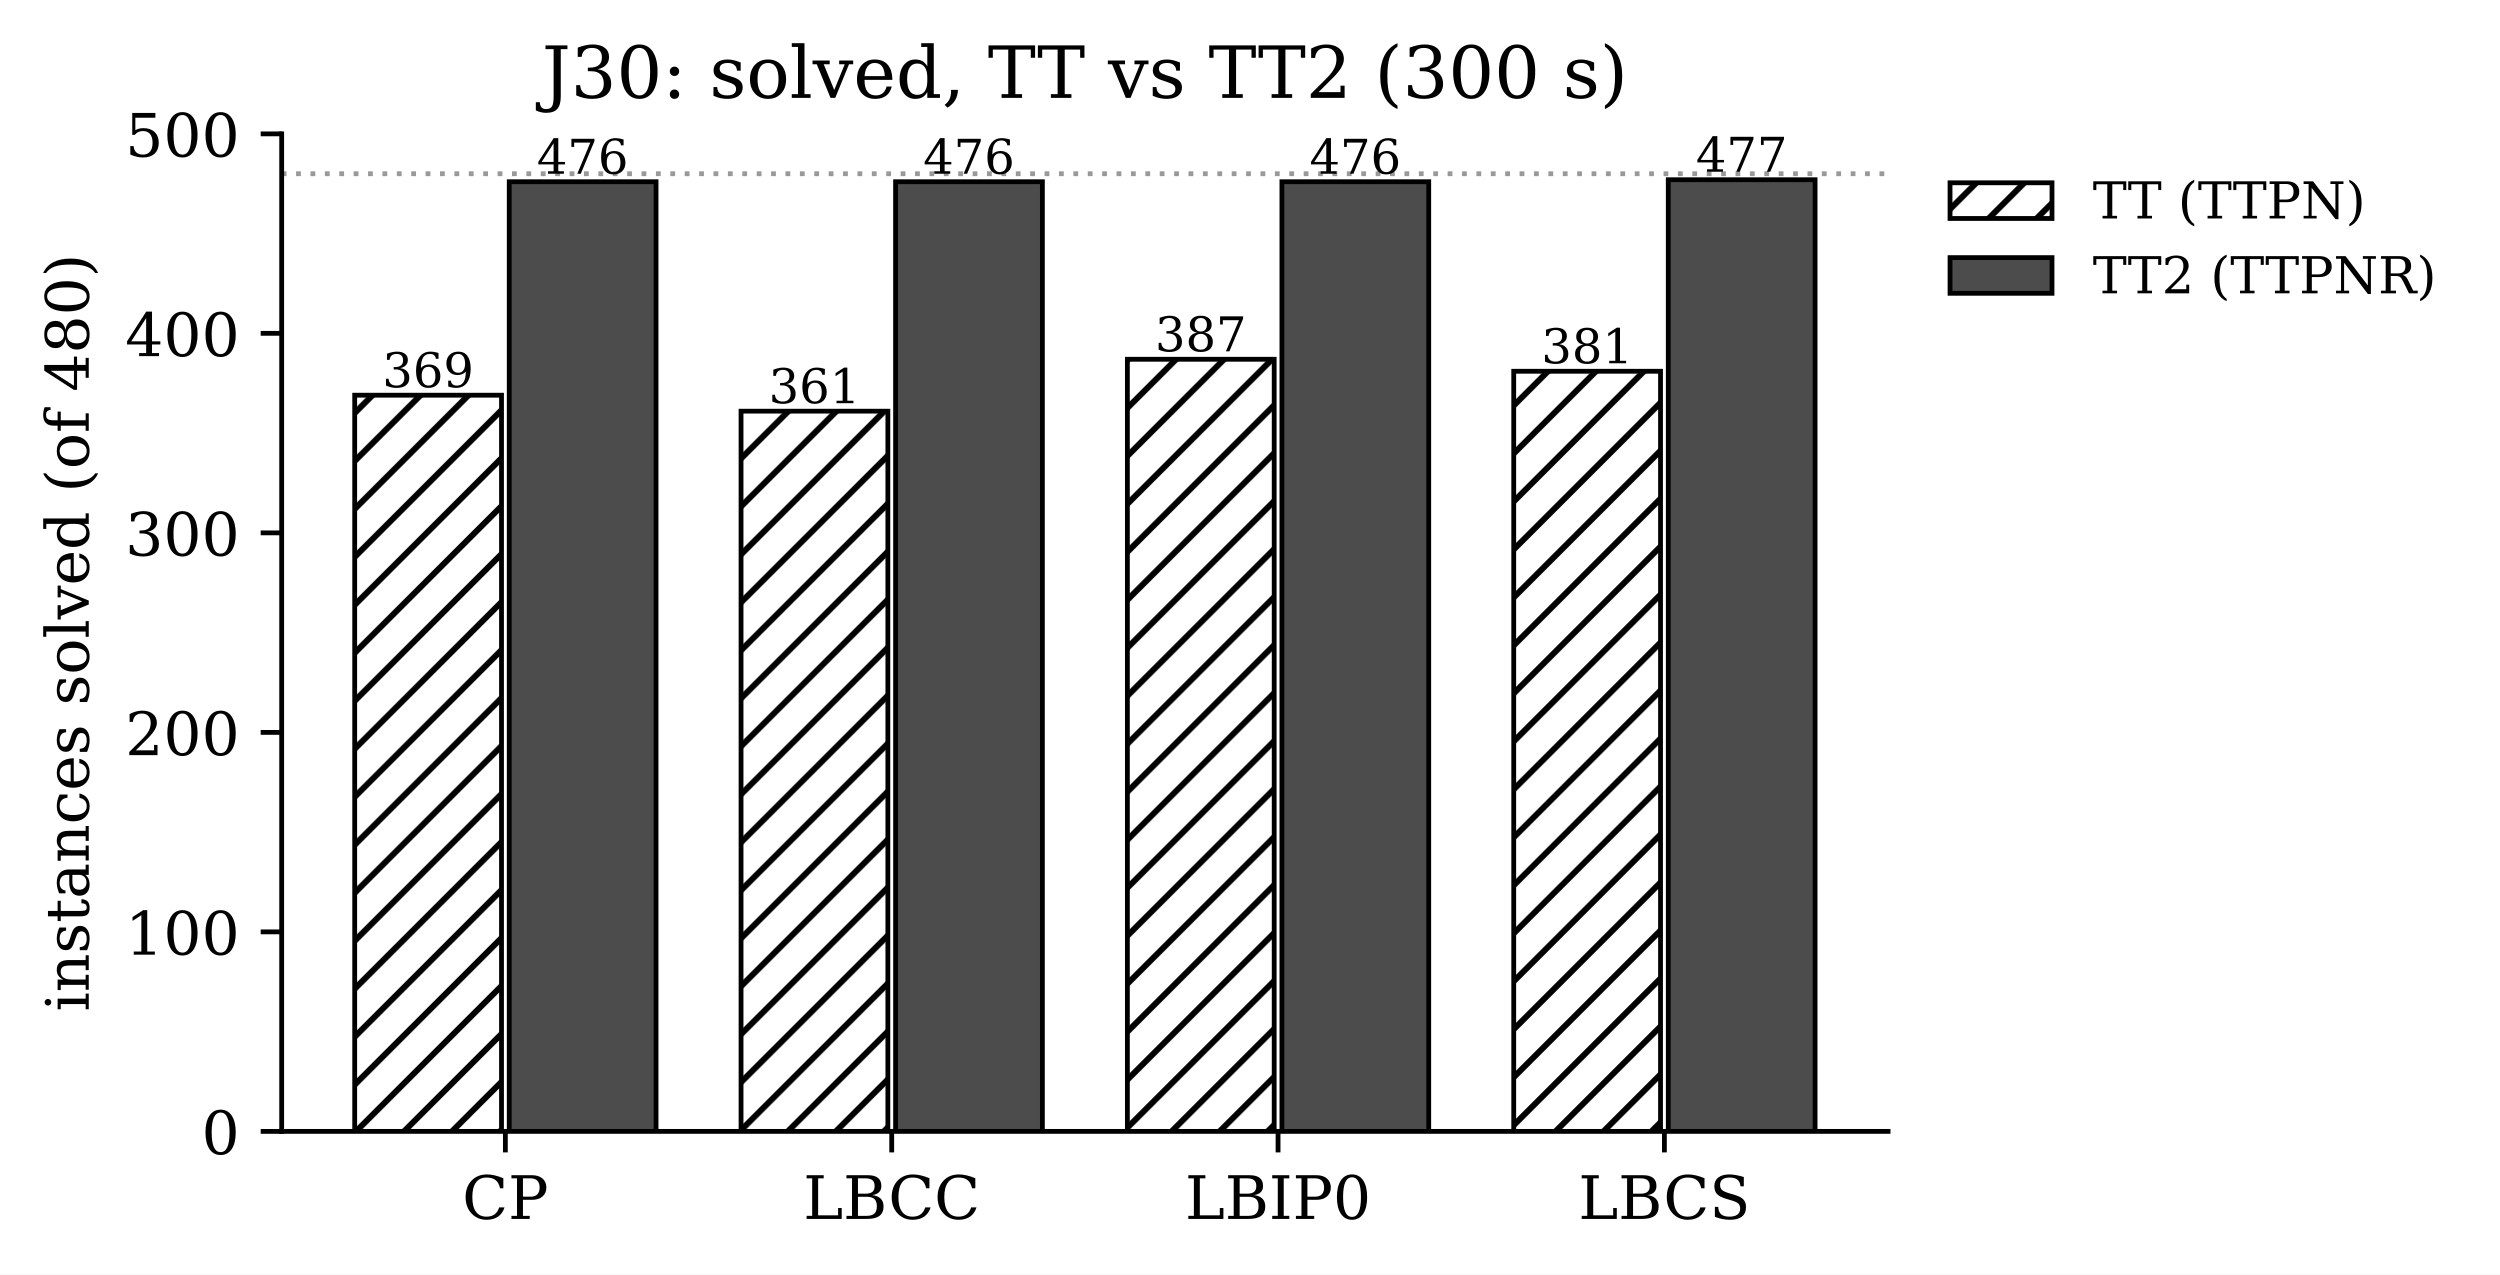
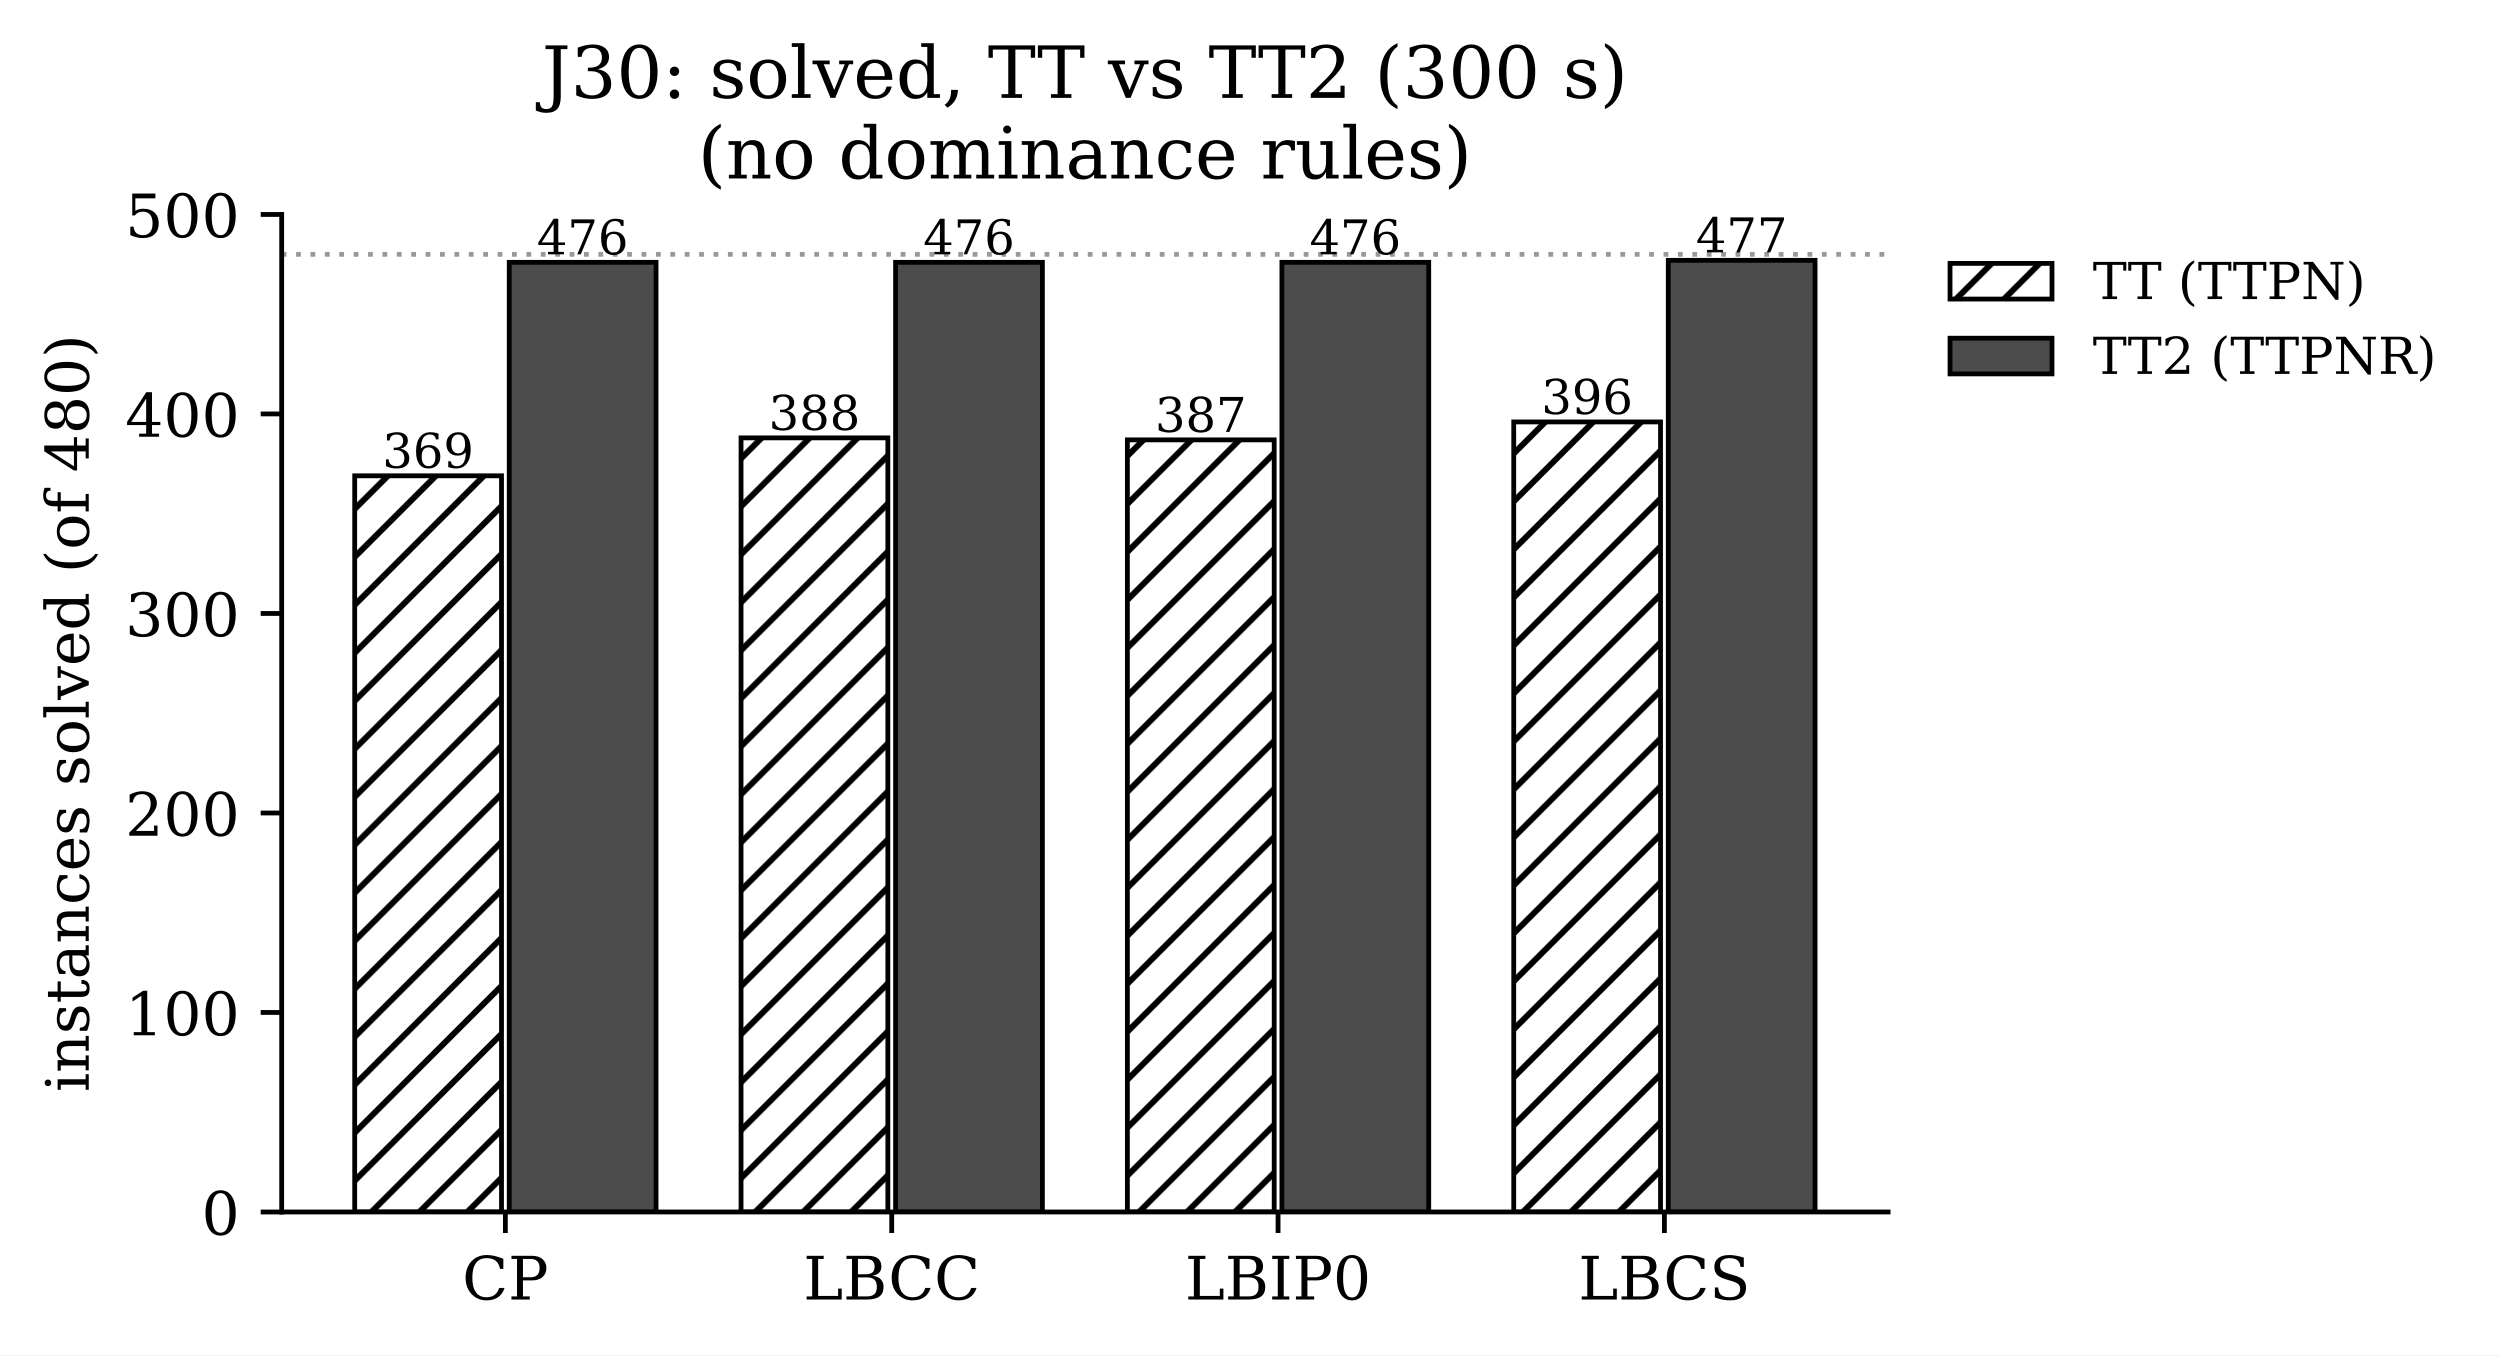
- <svg xmlns="http://www.w3.org/2000/svg" xmlns:xlink="http://www.w3.org/1999/xlink" width="416.831pt" height="212.516pt" viewBox="0 0 416.831 212.516" version="1.1">
+ <svg xmlns="http://www.w3.org/2000/svg" xmlns:xlink="http://www.w3.org/1999/xlink" width="416.831pt" height="225.954pt" viewBox="0 0 416.831 225.954" version="1.1">
  <defs>
    <style type="text/css">*{stroke-linejoin: round; stroke-linecap: butt}</style>
  </defs>
  <g id="figure_1">
    <g id="patch_1">
-       <path d="M 0 212.516  L 416.831 212.516  L 416.831 0  L 0 0  z " style="fill: #ffffff" />
+       <path d="M 0 225.954  L 416.831 225.954  L 416.831 0  L 0 0  z " style="fill: #ffffff" />
    </g>
    <g id="axes_1">
      <g id="patch_2">
-         <path d="M 46.966 188.638  L 314.806 188.638  L 314.806 22.318  L 46.966 22.318  z " style="fill: #ffffff" />
+         <path d="M 46.966 202.076  L 314.806 202.076  L 314.806 35.755  L 46.966 35.755  z " style="fill: #ffffff" />
      </g>
      <g id="patch_3">
-         <path d="M 59.14 188.638  L 83.618 188.638  L 83.618 65.894  L 59.14 65.894  z " clip-path="url(#p9ace573a96)" style="fill: url(#h5385106f19); stroke: #000000; stroke-width: 0.8; stroke-linejoin: miter" />
+         <path d="M 59.14 202.076  L 83.618 202.076  L 83.618 79.331  L 59.14 79.331  z " clip-path="url(#pc7f2f28d87)" style="fill: url(#h5e2f430e75); stroke: #000000; stroke-width: 0.8; stroke-linejoin: miter" />
      </g>
      <g id="patch_4">
-         <path d="M 123.556 188.638  L 148.034 188.638  L 148.034 68.555  L 123.556 68.555  z " clip-path="url(#p9ace573a96)" style="fill: url(#h5385106f19); stroke: #000000; stroke-width: 0.8; stroke-linejoin: miter" />
+         <path d="M 123.556 202.076  L 148.034 202.076  L 148.034 73.011  L 123.556 73.011  z " clip-path="url(#pc7f2f28d87)" style="fill: url(#h5e2f430e75); stroke: #000000; stroke-width: 0.8; stroke-linejoin: miter" />
      </g>
      <g id="patch_5">
-         <path d="M 187.971 188.638  L 212.449 188.638  L 212.449 59.906  L 187.971 59.906  z " clip-path="url(#p9ace573a96)" style="fill: url(#h5385106f19); stroke: #000000; stroke-width: 0.8; stroke-linejoin: miter" />
+         <path d="M 187.971 202.076  L 212.449 202.076  L 212.449 73.344  L 187.971 73.344  z " clip-path="url(#pc7f2f28d87)" style="fill: url(#h5e2f430e75); stroke: #000000; stroke-width: 0.8; stroke-linejoin: miter" />
      </g>
      <g id="patch_6">
-         <path d="M 252.387 188.638  L 276.865 188.638  L 276.865 61.902  L 252.387 61.902  z " clip-path="url(#p9ace573a96)" style="fill: url(#h5385106f19); stroke: #000000; stroke-width: 0.8; stroke-linejoin: miter" />
+         <path d="M 252.387 202.076  L 276.865 202.076  L 276.865 70.35  L 252.387 70.35  z " clip-path="url(#pc7f2f28d87)" style="fill: url(#h5e2f430e75); stroke: #000000; stroke-width: 0.8; stroke-linejoin: miter" />
      </g>
      <g id="patch_7">
-         <path d="M 84.906 188.638  L 109.384 188.638  L 109.384 30.301  L 84.906 30.301  z " clip-path="url(#p9ace573a96)" style="fill: #4c4c4c; stroke: #000000; stroke-width: 0.8; stroke-linejoin: miter" />
+         <path d="M 84.906 202.076  L 109.384 202.076  L 109.384 43.739  L 84.906 43.739  z " clip-path="url(#pc7f2f28d87)" style="fill: #4c4c4c; stroke: #000000; stroke-width: 0.8; stroke-linejoin: miter" />
      </g>
      <g id="patch_8">
-         <path d="M 149.322 188.638  L 173.8 188.638  L 173.8 30.301  L 149.322 30.301  z " clip-path="url(#p9ace573a96)" style="fill: #4c4c4c; stroke: #000000; stroke-width: 0.8; stroke-linejoin: miter" />
+         <path d="M 149.322 202.076  L 173.8 202.076  L 173.8 43.739  L 149.322 43.739  z " clip-path="url(#pc7f2f28d87)" style="fill: #4c4c4c; stroke: #000000; stroke-width: 0.8; stroke-linejoin: miter" />
      </g>
      <g id="patch_9">
-         <path d="M 213.738 188.638  L 238.215 188.638  L 238.215 30.301  L 213.738 30.301  z " clip-path="url(#p9ace573a96)" style="fill: #4c4c4c; stroke: #000000; stroke-width: 0.8; stroke-linejoin: miter" />
+         <path d="M 213.738 202.076  L 238.215 202.076  L 238.215 43.739  L 213.738 43.739  z " clip-path="url(#pc7f2f28d87)" style="fill: #4c4c4c; stroke: #000000; stroke-width: 0.8; stroke-linejoin: miter" />
      </g>
      <g id="patch_10">
-         <path d="M 278.153 188.638  L 302.631 188.638  L 302.631 29.969  L 278.153 29.969  z " clip-path="url(#p9ace573a96)" style="fill: #4c4c4c; stroke: #000000; stroke-width: 0.8; stroke-linejoin: miter" />
+         <path d="M 278.153 202.076  L 302.631 202.076  L 302.631 43.406  L 278.153 43.406  z " clip-path="url(#pc7f2f28d87)" style="fill: #4c4c4c; stroke: #000000; stroke-width: 0.8; stroke-linejoin: miter" />
      </g>
      <g id="matplotlib.axis_1">
        <g id="xtick_1">
          <g id="line2d_1">
            <defs>
-               <path id="mffdc8444e8" d="M 0 0  L 0 3.5  " style="stroke: #000000; stroke-width: 0.8" />
+               <path id="ma236a09dfb" d="M 0 0  L 0 3.5  " style="stroke: #000000; stroke-width: 0.8" />
            </defs>
            <g>
-               <use xlink:href="#mffdc8444e8" x="84.262" y="188.638" style="stroke: #000000; stroke-width: 0.8" />
+               <use xlink:href="#ma236a09dfb" x="84.262" y="202.076" style="stroke: #000000; stroke-width: 0.8" />
            </g>
          </g>
          <g id="text_1">
-             <g transform="translate(77.07241 203.2366) scale(0.1 -0.1)">
+             <g transform="translate(77.07241 216.6739) scale(0.1 -0.1)">
              <defs>
                <path id="DejaVuSerif-43" d="M 4513 1234  Q 4306 581 3820 245  Q 3334 -91 2591 -91  Q 2134 -91 1743 65  Q 1353 222 1050 525  Q 700 875 529 1320  Q 359 1766 359 2328  Q 359 3416 987 4083  Q 1616 4750 2644 4750  Q 3025 4750 3456 4650  Q 3888 4550 4384 4347  L 4384 3272  L 4031 3272  Q 3916 3859 3567 4137  Q 3219 4416 2591 4416  Q 1844 4416 1459 3886  Q 1075 3356 1075 2328  Q 1075 1303 1459 773  Q 1844 244 2591 244  Q 3113 244 3450 492  Q 3788 741 3938 1234  L 4513 1234  z " transform="scale(0.015625)" />
                <path id="DejaVuSerif-50" d="M 1581 2375  L 2406 2375  Q 2872 2375 3115 2626  Q 3359 2878 3359 3353  Q 3359 3831 3115 4081  Q 2872 4331 2406 4331  L 1581 4331  L 1581 2375  z M 353 0  L 353 331  L 947 331  L 947 4331  L 353 4331  L 353 4666  L 2559 4666  Q 3259 4666 3668 4311  Q 4078 3956 4078 3353  Q 4078 2753 3668 2397  Q 3259 2041 2559 2041  L 1581 2041  L 1581 331  L 2303 331  L 2303 0  L 353 0  z " transform="scale(0.015625)" />
              </defs>
              <use xlink:href="#DejaVuSerif-43" />
              <use xlink:href="#DejaVuSerif-50" x="76.514" />
            </g>
          </g>
        </g>
        <g id="xtick_2">
          <g id="line2d_2">
            <g>
-               <use xlink:href="#mffdc8444e8" x="148.678" y="188.638" style="stroke: #000000; stroke-width: 0.8" />
+               <use xlink:href="#ma236a09dfb" x="148.678" y="202.076" style="stroke: #000000; stroke-width: 0.8" />
            </g>
          </g>
          <g id="text_2">
-             <g transform="translate(133.938 203.2366) scale(0.1 -0.1)">
+             <g transform="translate(133.938 216.6739) scale(0.1 -0.1)">
              <defs>
                <path id="DejaVuSerif-4c" d="M 353 0  L 353 331  L 947 331  L 947 4331  L 353 4331  L 353 4666  L 2175 4666  L 2175 4331  L 1581 4331  L 1581 384  L 3713 384  L 3713 1166  L 4097 1166  L 4097 0  L 353 0  z " transform="scale(0.015625)" />
                <path id="DejaVuSerif-42" d="M 1581 331  L 2516 331  Q 3078 331 3337 575  Q 3597 819 3597 1350  Q 3597 1878 3339 2120  Q 3081 2363 2516 2363  L 1581 2363  L 1581 331  z M 1581 2694  L 2375 2694  Q 2888 2694 3123 2891  Q 3359 3088 3359 3513  Q 3359 3941 3123 4136  Q 2888 4331 2375 4331  L 1581 4331  L 1581 2694  z M 353 0  L 353 331  L 947 331  L 947 4331  L 353 4331  L 353 4666  L 2656 4666  Q 3363 4666 3720 4377  Q 4078 4088 4078 3513  Q 4078 3097 3829 2850  Q 3581 2603 3103 2547  Q 3697 2472 4005 2167  Q 4313 1863 4313 1350  Q 4313 656 3875 328  Q 3438 0 2509 0  L 353 0  z " transform="scale(0.015625)" />
              </defs>
              <use xlink:href="#DejaVuSerif-4c" />
              <use xlink:href="#DejaVuSerif-42" x="66.406" />
              <use xlink:href="#DejaVuSerif-43" x="141.768" />
              <use xlink:href="#DejaVuSerif-43" x="218.281" />
            </g>
          </g>
        </g>
        <g id="xtick_3">
          <g id="line2d_3">
            <g>
-               <use xlink:href="#mffdc8444e8" x="213.093" y="188.638" style="stroke: #000000; stroke-width: 0.8" />
+               <use xlink:href="#ma236a09dfb" x="213.093" y="202.076" style="stroke: #000000; stroke-width: 0.8" />
            </g>
          </g>
          <g id="text_3">
-             <g transform="translate(197.5786 203.2366) scale(0.1 -0.1)">
+             <g transform="translate(197.5786 216.6739) scale(0.1 -0.1)">
              <defs>
                <path id="DejaVuSerif-49" d="M 1581 331  L 2175 331  L 2175 0  L 353 0  L 353 331  L 947 331  L 947 4331  L 353 4331  L 353 4666  L 2175 4666  L 2175 4331  L 1581 4331  L 1581 331  z " transform="scale(0.015625)" />
                <path id="DejaVuSerif-30" d="M 2034 219  Q 2513 219 2750 744  Q 2988 1269 2988 2328  Q 2988 3391 2750 3916  Q 2513 4441 2034 4441  Q 1556 4441 1318 3916  Q 1081 3391 1081 2328  Q 1081 1269 1318 744  Q 1556 219 2034 219  z M 2034 -91  Q 1275 -91 848 546  Q 422 1184 422 2328  Q 422 3475 848 4112  Q 1275 4750 2034 4750  Q 2797 4750 3222 4112  Q 3647 3475 3647 2328  Q 3647 1184 3222 546  Q 2797 -91 2034 -91  z " transform="scale(0.015625)" />
              </defs>
              <use xlink:href="#DejaVuSerif-4c" />
              <use xlink:href="#DejaVuSerif-42" x="66.406" />
              <use xlink:href="#DejaVuSerif-49" x="139.893" />
              <use xlink:href="#DejaVuSerif-50" x="179.395" />
              <use xlink:href="#DejaVuSerif-30" x="246.68" />
            </g>
          </g>
        </g>
        <g id="xtick_4">
          <g id="line2d_4">
            <g>
-               <use xlink:href="#mffdc8444e8" x="277.509" y="188.638" style="stroke: #000000; stroke-width: 0.8" />
+               <use xlink:href="#ma236a09dfb" x="277.509" y="202.076" style="stroke: #000000; stroke-width: 0.8" />
            </g>
          </g>
          <g id="text_4">
-             <g transform="translate(263.1699 203.2366) scale(0.1 -0.1)">
+             <g transform="translate(263.1699 216.6739) scale(0.1 -0.1)">
              <defs>
                <path id="DejaVuSerif-53" d="M 594 225  L 594 1288  L 953 1284  Q 969 753 1261 498  Q 1553 244 2150 244  Q 2706 244 2998 464  Q 3291 684 3291 1106  Q 3291 1444 3114 1625  Q 2938 1806 2369 1978  L 1753 2163  Q 1084 2366 811 2669  Q 538 2972 538 3500  Q 538 4094 959 4422  Q 1381 4750 2144 4750  Q 2469 4750 2856 4679  Q 3244 4609 3681 4475  L 3681 3481  L 3328 3481  Q 3275 3975 2998 4195  Q 2722 4416 2156 4416  Q 1663 4416 1405 4214  Q 1147 4013 1147 3628  Q 1147 3294 1340 3103  Q 1534 2913 2163 2725  L 2741 2553  Q 3375 2363 3645 2067  Q 3916 1772 3916 1275  Q 3916 597 3481 253  Q 3047 -91 2188 -91  Q 1803 -91 1404 -12  Q 1006 66 594 225  z " transform="scale(0.015625)" />
              </defs>
              <use xlink:href="#DejaVuSerif-4c" />
              <use xlink:href="#DejaVuSerif-42" x="66.406" />
              <use xlink:href="#DejaVuSerif-43" x="141.768" />
              <use xlink:href="#DejaVuSerif-53" x="218.281" />
            </g>
          </g>
        </g>
      </g>
      <g id="matplotlib.axis_2">
        <g id="ytick_1">
          <g id="line2d_5">
            <defs>
-               <path id="m4ea2928060" d="M 0 0  L -3.5 0  " style="stroke: #000000; stroke-width: 0.8" />
+               <path id="m5cb5a82013" d="M 0 0  L -3.5 0  " style="stroke: #000000; stroke-width: 0.8" />
            </defs>
            <g>
-               <use xlink:href="#m4ea2928060" x="46.966" y="188.638" style="stroke: #000000; stroke-width: 0.8" />
+               <use xlink:href="#m5cb5a82013" x="46.966" y="202.076" style="stroke: #000000; stroke-width: 0.8" />
            </g>
          </g>
          <g id="text_5">
-             <g transform="translate(33.60312 192.4373) scale(0.1 -0.1)">
+             <g transform="translate(33.60312 205.8747) scale(0.1 -0.1)">
              <use xlink:href="#DejaVuSerif-30" />
            </g>
          </g>
        </g>
        <g id="ytick_2">
          <g id="line2d_6">
            <g>
-               <use xlink:href="#m4ea2928060" x="46.966" y="155.374" style="stroke: #000000; stroke-width: 0.8" />
+               <use xlink:href="#m5cb5a82013" x="46.966" y="168.811" style="stroke: #000000; stroke-width: 0.8" />
            </g>
          </g>
          <g id="text_6">
-             <g transform="translate(20.87813 159.1733) scale(0.1 -0.1)">
+             <g transform="translate(20.87813 172.6107) scale(0.1 -0.1)">
              <defs>
                <path id="DejaVuSerif-31" d="M 909 0  L 909 331  L 1722 331  L 1722 4213  L 781 3603  L 781 4013  L 1919 4750  L 2350 4750  L 2350 331  L 3163 331  L 3163 0  L 909 0  z " transform="scale(0.015625)" />
              </defs>
              <use xlink:href="#DejaVuSerif-31" />
              <use xlink:href="#DejaVuSerif-30" x="63.623" />
              <use xlink:href="#DejaVuSerif-30" x="127.246" />
            </g>
          </g>
        </g>
        <g id="ytick_3">
          <g id="line2d_7">
            <g>
-               <use xlink:href="#m4ea2928060" x="46.966" y="122.11" style="stroke: #000000; stroke-width: 0.8" />
+               <use xlink:href="#m5cb5a82013" x="46.966" y="135.548" style="stroke: #000000; stroke-width: 0.8" />
            </g>
          </g>
          <g id="text_7">
-             <g transform="translate(20.87813 125.9093) scale(0.1 -0.1)">
+             <g transform="translate(20.87813 139.3467) scale(0.1 -0.1)">
              <defs>
                <path id="DejaVuSerif-32" d="M 819 3553  L 469 3553  L 469 4384  Q 803 4563 1142 4656  Q 1481 4750 1806 4750  Q 2534 4750 2956 4397  Q 3378 4044 3378 3438  Q 3378 2753 2422 1800  Q 2347 1728 2309 1691  L 1131 513  L 3078 513  L 3078 1088  L 3444 1088  L 3444 0  L 434 0  L 434 341  L 1850 1753  Q 2319 2222 2519 2614  Q 2719 3006 2719 3438  Q 2719 3909 2473 4175  Q 2228 4441 1797 4441  Q 1350 4441 1106 4219  Q 863 3997 819 3553  z " transform="scale(0.015625)" />
              </defs>
              <use xlink:href="#DejaVuSerif-32" />
              <use xlink:href="#DejaVuSerif-30" x="63.623" />
              <use xlink:href="#DejaVuSerif-30" x="127.246" />
            </g>
          </g>
        </g>
        <g id="ytick_4">
          <g id="line2d_8">
            <g>
-               <use xlink:href="#m4ea2928060" x="46.966" y="88.846" style="stroke: #000000; stroke-width: 0.8" />
+               <use xlink:href="#m5cb5a82013" x="46.966" y="102.284" style="stroke: #000000; stroke-width: 0.8" />
            </g>
          </g>
          <g id="text_8">
-             <g transform="translate(20.87813 92.64534) scale(0.1 -0.1)">
+             <g transform="translate(20.87813 106.0827) scale(0.1 -0.1)">
              <defs>
                <path id="DejaVuSerif-33" d="M 622 4469  Q 988 4606 1323 4678  Q 1659 4750 1953 4750  Q 2638 4750 3022 4454  Q 3406 4159 3406 3634  Q 3406 3213 3140 2930  Q 2875 2647 2388 2547  Q 2963 2466 3280 2130  Q 3597 1794 3597 1259  Q 3597 606 3158 257  Q 2719 -91 1894 -91  Q 1528 -91 1179 -12  Q 831 66 488 225  L 488 1131  L 838 1131  Q 869 681 1141 450  Q 1413 219 1906 219  Q 2384 219 2661 495  Q 2938 772 2938 1253  Q 2938 1803 2653 2086  Q 2369 2369 1819 2369  L 1522 2369  L 1522 2688  L 1678 2688  Q 2225 2688 2498 2914  Q 2772 3141 2772 3597  Q 2772 4006 2547 4223  Q 2322 4441 1900 4441  Q 1478 4441 1245 4241  Q 1013 4041 972 3647  L 622 3647  L 622 4469  z " transform="scale(0.015625)" />
              </defs>
              <use xlink:href="#DejaVuSerif-33" />
              <use xlink:href="#DejaVuSerif-30" x="63.623" />
              <use xlink:href="#DejaVuSerif-30" x="127.246" />
            </g>
          </g>
        </g>
        <g id="ytick_5">
          <g id="line2d_9">
            <g>
-               <use xlink:href="#m4ea2928060" x="46.966" y="55.582" style="stroke: #000000; stroke-width: 0.8" />
+               <use xlink:href="#m5cb5a82013" x="46.966" y="69.019" style="stroke: #000000; stroke-width: 0.8" />
            </g>
          </g>
          <g id="text_9">
-             <g transform="translate(20.87813 59.38134) scale(0.1 -0.1)">
+             <g transform="translate(20.87813 72.81872) scale(0.1 -0.1)">
              <defs>
                <path id="DejaVuSerif-34" d="M 2234 1581  L 2234 4063  L 641 1581  L 2234 1581  z M 3609 0  L 1484 0  L 1484 331  L 2234 331  L 2234 1247  L 197 1247  L 197 1588  L 2241 4750  L 2859 4750  L 2859 1581  L 3750 1581  L 3750 1247  L 2859 1247  L 2859 331  L 3609 331  L 3609 0  z " transform="scale(0.015625)" />
              </defs>
              <use xlink:href="#DejaVuSerif-34" />
              <use xlink:href="#DejaVuSerif-30" x="63.623" />
              <use xlink:href="#DejaVuSerif-30" x="127.246" />
            </g>
          </g>
        </g>
        <g id="ytick_6">
          <g id="line2d_10">
            <g>
-               <use xlink:href="#m4ea2928060" x="46.966" y="22.318" style="stroke: #000000; stroke-width: 0.8" />
+               <use xlink:href="#m5cb5a82013" x="46.966" y="35.755" style="stroke: #000000; stroke-width: 0.8" />
            </g>
          </g>
          <g id="text_10">
-             <g transform="translate(20.87813 26.11734) scale(0.1 -0.1)">
+             <g transform="translate(20.87813 39.55472) scale(0.1 -0.1)">
              <defs>
                <path id="DejaVuSerif-35" d="M 3219 4666  L 3219 4153  L 1081 4153  L 1081 2816  Q 1244 2928 1461 2984  Q 1678 3041 1947 3041  Q 2703 3041 3140 2622  Q 3578 2203 3578 1478  Q 3578 738 3136 323  Q 2694 -91 1894 -91  Q 1572 -91 1234 -12  Q 897 66 544 225  L 544 1131  L 897 1131  Q 925 688 1179 453  Q 1434 219 1894 219  Q 2388 219 2653 544  Q 2919 869 2919 1478  Q 2919 2084 2655 2407  Q 2391 2731 1894 2731  Q 1613 2731 1398 2631  Q 1184 2531 1019 2322  L 750 2322  L 750 4666  L 3219 4666  z " transform="scale(0.015625)" />
              </defs>
              <use xlink:href="#DejaVuSerif-35" />
              <use xlink:href="#DejaVuSerif-30" x="63.623" />
              <use xlink:href="#DejaVuSerif-30" x="127.246" />
            </g>
          </g>
        </g>
        <g id="text_11">
-           <g transform="translate(14.79844 168.6328) rotate(-90) scale(0.1 -0.1)">
+           <g transform="translate(14.79844 182.0702) rotate(-90) scale(0.1 -0.1)">
            <defs>
              <path id="DejaVuSerif-69" d="M 622 4353  Q 622 4497 726 4603  Q 831 4709 978 4709  Q 1122 4709 1226 4603  Q 1331 4497 1331 4353  Q 1331 4206 1228 4103  Q 1125 4000 978 4000  Q 831 4000 726 4103  Q 622 4206 622 4353  z M 1356 331  L 1900 331  L 1900 0  L 231 0  L 231 331  L 781 331  L 781 2988  L 231 2988  L 231 3322  L 1356 3322  L 1356 331  z " transform="scale(0.015625)" />
              <path id="DejaVuSerif-6e" d="M 263 0  L 263 331  L 781 331  L 781 2988  L 231 2988  L 231 3322  L 1356 3322  L 1356 2731  Q 1516 3069 1770 3241  Q 2025 3413 2363 3413  Q 2913 3413 3172 3097  Q 3431 2781 3431 2113  L 3431 331  L 3944 331  L 3944 0  L 2356 0  L 2356 331  L 2853 331  L 2853 1931  Q 2853 2541 2703 2767  Q 2553 2994 2175 2994  Q 1775 2994 1565 2701  Q 1356 2409 1356 1850  L 1356 331  L 1856 331  L 1856 0  L 263 0  z " transform="scale(0.015625)" />
              <path id="DejaVuSerif-73" d="M 359 184  L 359 959  L 691 959  Q 703 588 923 403  Q 1144 219 1575 219  Q 1963 219 2166 364  Q 2369 509 2369 788  Q 2369 1006 2220 1140  Q 2072 1275 1594 1428  L 1178 1569  Q 750 1706 558 1912  Q 366 2119 366 2438  Q 366 2894 700 3153  Q 1034 3413 1625 3413  Q 1888 3413 2178 3344  Q 2469 3275 2778 3144  L 2778 2419  L 2447 2419  Q 2434 2741 2221 2922  Q 2009 3103 1644 3103  Q 1281 3103 1095 2975  Q 909 2847 909 2591  Q 909 2381 1050 2254  Q 1191 2128 1613 1997  L 2069 1856  Q 2541 1709 2748 1489  Q 2956 1269 2956 922  Q 2956 450 2595 179  Q 2234 -91 1600 -91  Q 1278 -91 972 -22  Q 666 47 359 184  z " transform="scale(0.015625)" />
              <path id="DejaVuSerif-74" d="M 691 2988  L 184 2988  L 184 3322  L 691 3322  L 691 4353  L 1269 4353  L 1269 3322  L 2350 3322  L 2350 2988  L 1269 2988  L 1269 878  Q 1269 456 1350 337  Q 1431 219 1650 219  Q 1875 219 1978 351  Q 2081 484 2088 781  L 2522 781  Q 2497 328 2275 118  Q 2053 -91 1600 -91  Q 1103 -91 897 129  Q 691 350 691 878  L 691 2988  z " transform="scale(0.015625)" />
              <path id="DejaVuSerif-61" d="M 2547 1044  L 2547 1747  L 1806 1747  Q 1378 1747 1168 1562  Q 959 1378 959 997  Q 959 650 1171 447  Q 1384 244 1747 244  Q 2106 244 2326 466  Q 2547 688 2547 1044  z M 3122 2075  L 3122 331  L 3634 331  L 3634 0  L 2547 0  L 2547 359  Q 2356 128 2106 18  Q 1856 -91 1522 -91  Q 969 -91 644 203  Q 319 497 319 997  Q 319 1513 691 1797  Q 1063 2081 1741 2081  L 2547 2081  L 2547 2309  Q 2547 2688 2317 2895  Q 2088 3103 1672 3103  Q 1328 3103 1125 2947  Q 922 2791 872 2484  L 575 2484  L 575 3156  Q 875 3284 1158 3348  Q 1441 3413 1709 3413  Q 2400 3413 2761 3070  Q 3122 2728 3122 2075  z " transform="scale(0.015625)" />
              <path id="DejaVuSerif-63" d="M 3291 997  Q 3169 466 2822 187  Q 2475 -91 1925 -91  Q 1200 -91 759 389  Q 319 869 319 1663  Q 319 2459 759 2936  Q 1200 3413 1925 3413  Q 2241 3413 2553 3339  Q 2866 3266 3181 3116  L 3181 2266  L 2847 2266  Q 2781 2703 2561 2903  Q 2341 3103 1931 3103  Q 1466 3103 1228 2742  Q 991 2381 991 1663  Q 991 944 1227 581  Q 1463 219 1931 219  Q 2303 219 2525 412  Q 2747 606 2828 997  L 3291 997  z " transform="scale(0.015625)" />
              <path id="DejaVuSerif-65" d="M 3469 1600  L 991 1600  L 991 1575  Q 991 903 1244 561  Q 1497 219 1991 219  Q 2369 219 2611 417  Q 2853 616 2950 1006  L 3413 1006  Q 3275 459 2904 184  Q 2534 -91 1931 -91  Q 1203 -91 761 389  Q 319 869 319 1663  Q 319 2450 753 2931  Q 1188 3413 1894 3413  Q 2647 3413 3050 2948  Q 3453 2484 3469 1600  z M 2791 1931  Q 2772 2513 2545 2808  Q 2319 3103 1894 3103  Q 1497 3103 1269 2806  Q 1041 2509 991 1931  L 2791 1931  z " transform="scale(0.015625)" />
              <path id="DejaVuSerif-20" transform="scale(0.015625)" />
              <path id="DejaVuSerif-6f" d="M 1925 219  Q 2388 219 2623 584  Q 2859 950 2859 1663  Q 2859 2375 2623 2739  Q 2388 3103 1925 3103  Q 1463 3103 1227 2739  Q 991 2375 991 1663  Q 991 950 1228 584  Q 1466 219 1925 219  z M 1925 -91  Q 1200 -91 759 389  Q 319 869 319 1663  Q 319 2456 758 2934  Q 1197 3413 1925 3413  Q 2653 3413 3092 2934  Q 3531 2456 3531 1663  Q 3531 869 3092 389  Q 2653 -91 1925 -91  z " transform="scale(0.015625)" />
              <path id="DejaVuSerif-6c" d="M 1313 331  L 1856 331  L 1856 0  L 184 0  L 184 331  L 738 331  L 738 4531  L 184 4531  L 184 4863  L 1313 4863  L 1313 331  z " transform="scale(0.015625)" />
              <path id="DejaVuSerif-76" d="M 1581 0  L 359 2988  L -19 2988  L -19 3322  L 1509 3322  L 1509 2988  L 978 2988  L 1913 703  L 2847 2988  L 2350 2988  L 2350 3322  L 3597 3322  L 3597 2988  L 3225 2988  L 2003 0  L 1581 0  z " transform="scale(0.015625)" />
              <path id="DejaVuSerif-64" d="M 3359 331  L 3909 331  L 3909 0  L 2784 0  L 2784 519  Q 2616 206 2355 57  Q 2094 -91 1709 -91  Q 1097 -91 708 395  Q 319 881 319 1663  Q 319 2444 706 2928  Q 1094 3413 1709 3413  Q 2094 3413 2355 3264  Q 2616 3116 2784 2803  L 2784 4531  L 2241 4531  L 2241 4863  L 3359 4863  L 3359 331  z M 2784 1497  L 2784 1825  Q 2784 2422 2554 2737  Q 2325 3053 1888 3053  Q 1444 3053 1217 2703  Q 991 2353 991 1663  Q 991 975 1217 622  Q 1444 269 1888 269  Q 2325 269 2554 583  Q 2784 897 2784 1497  z " transform="scale(0.015625)" />
              <path id="DejaVuSerif-28" d="M 2041 -997  Q 1281 -656 893 83  Q 506 822 506 1931  Q 506 3044 893 3783  Q 1281 4522 2041 4863  L 2041 4556  Q 1559 4225 1350 3623  Q 1141 3022 1141 1931  Q 1141 844 1350 242  Q 1559 -359 2041 -691  L 2041 -997  z " transform="scale(0.015625)" />
              <path id="DejaVuSerif-66" d="M 2753 4078  L 2450 4078  Q 2447 4313 2317 4434  Q 2188 4556 1941 4556  Q 1619 4556 1487 4379  Q 1356 4203 1356 3750  L 1356 3322  L 2284 3322  L 2284 2988  L 1356 2988  L 1356 331  L 2094 331  L 2094 0  L 231 0  L 231 331  L 781 331  L 781 2988  L 231 2988  L 231 3322  L 781 3322  L 781 3738  Q 781 4294 1070 4578  Q 1359 4863 1919 4863  Q 2128 4863 2337 4825  Q 2547 4788 2753 4709  L 2753 4078  z " transform="scale(0.015625)" />
              <path id="DejaVuSerif-38" d="M 2981 1275  Q 2981 1775 2732 2051  Q 2484 2328 2034 2328  Q 1584 2328 1336 2051  Q 1088 1775 1088 1275  Q 1088 772 1336 495  Q 1584 219 2034 219  Q 2484 219 2732 495  Q 2981 772 2981 1275  z M 2853 3541  Q 2853 3966 2637 4203  Q 2422 4441 2034 4441  Q 1650 4441 1433 4203  Q 1216 3966 1216 3541  Q 1216 3113 1433 2875  Q 1650 2638 2034 2638  Q 2422 2638 2637 2875  Q 2853 3113 2853 3541  z M 2516 2484  Q 3047 2413 3344 2092  Q 3641 1772 3641 1275  Q 3641 619 3225 264  Q 2809 -91 2034 -91  Q 1263 -91 845 264  Q 428 619 428 1275  Q 428 1772 725 2092  Q 1022 2413 1556 2484  Q 1084 2569 832 2842  Q 581 3116 581 3541  Q 581 4103 968 4426  Q 1356 4750 2034 4750  Q 2713 4750 3100 4426  Q 3488 4103 3488 3541  Q 3488 3116 3236 2842  Q 2984 2569 2516 2484  z " transform="scale(0.015625)" />
              <path id="DejaVuSerif-29" d="M 453 -997  L 453 -691  Q 934 -359 1145 242  Q 1356 844 1356 1931  Q 1356 3022 1145 3623  Q 934 4225 453 4556  L 453 4863  Q 1216 4522 1603 3783  Q 1991 3044 1991 1931  Q 1991 822 1603 83  Q 1216 -656 453 -997  z " transform="scale(0.015625)" />
            </defs>
            <use xlink:href="#DejaVuSerif-69" />
            <use xlink:href="#DejaVuSerif-6e" x="31.982" />
            <use xlink:href="#DejaVuSerif-73" x="96.387" />
            <use xlink:href="#DejaVuSerif-74" x="147.705" />
            <use xlink:href="#DejaVuSerif-61" x="187.891" />
            <use xlink:href="#DejaVuSerif-6e" x="247.51" />
            <use xlink:href="#DejaVuSerif-63" x="311.914" />
            <use xlink:href="#DejaVuSerif-65" x="367.92" />
            <use xlink:href="#DejaVuSerif-73" x="427.1" />
            <use xlink:href="#DejaVuSerif-20" x="478.418" />
            <use xlink:href="#DejaVuSerif-73" x="510.205" />
            <use xlink:href="#DejaVuSerif-6f" x="561.523" />
            <use xlink:href="#DejaVuSerif-6c" x="621.729" />
            <use xlink:href="#DejaVuSerif-76" x="653.711" />
            <use xlink:href="#DejaVuSerif-65" x="710.205" />
            <use xlink:href="#DejaVuSerif-64" x="769.385" />
            <use xlink:href="#DejaVuSerif-20" x="833.398" />
            <use xlink:href="#DejaVuSerif-28" x="865.186" />
            <use xlink:href="#DejaVuSerif-6f" x="904.199" />
            <use xlink:href="#DejaVuSerif-66" x="964.404" />
            <use xlink:href="#DejaVuSerif-20" x="1001.416" />
            <use xlink:href="#DejaVuSerif-34" x="1033.203" />
            <use xlink:href="#DejaVuSerif-38" x="1096.826" />
            <use xlink:href="#DejaVuSerif-30" x="1160.449" />
            <use xlink:href="#DejaVuSerif-29" x="1224.072" />
          </g>
        </g>
      </g>
      <g id="line2d_11">
-         <path d="M 46.966 28.971  L 314.806 28.971  " clip-path="url(#p9ace573a96)" style="fill: none; stroke-dasharray: 0.8,1.6; stroke-dashoffset: 0; stroke: #999999; stroke-width: 0.8" />
+         <path d="M 46.966 42.408  L 314.806 42.408  " clip-path="url(#pc7f2f28d87)" style="fill: none; stroke-dasharray: 0.8,1.6; stroke-dashoffset: 0; stroke: #999999; stroke-width: 0.8" />
      </g>
      <g id="patch_11">
-         <path d="M 46.966 188.638  L 46.966 22.318  " style="fill: none; stroke: #000000; stroke-width: 0.8; stroke-linejoin: miter; stroke-linecap: square" />
+         <path d="M 46.966 202.076  L 46.966 35.755  " style="fill: none; stroke: #000000; stroke-width: 0.8; stroke-linejoin: miter; stroke-linecap: square" />
      </g>
      <g id="patch_12">
-         <path d="M 46.966 188.638  L 314.806 188.638  " style="fill: none; stroke: #000000; stroke-width: 0.8; stroke-linejoin: miter; stroke-linecap: square" />
+         <path d="M 46.966 202.076  L 314.806 202.076  " style="fill: none; stroke: #000000; stroke-width: 0.8; stroke-linejoin: miter; stroke-linecap: square" />
      </g>
      <g id="text_12">
-         <g transform="translate(63.74413 64.56341) scale(0.08 -0.08)">
+         <g transform="translate(63.74413 78.00078) scale(0.08 -0.08)">
          <defs>
            <path id="DejaVuSerif-36" d="M 2094 219  Q 2534 219 2771 542  Q 3009 866 3009 1472  Q 3009 2078 2771 2401  Q 2534 2725 2094 2725  Q 1647 2725 1412 2412  Q 1178 2100 1178 1509  Q 1178 888 1415 553  Q 1653 219 2094 219  z M 1075 2569  Q 1288 2803 1556 2918  Q 1825 3034 2163 3034  Q 2859 3034 3264 2615  Q 3669 2197 3669 1472  Q 3669 763 3233 336  Q 2797 -91 2069 -91  Q 1278 -91 853 498  Q 428 1088 428 2181  Q 428 3406 931 4078  Q 1434 4750 2350 4750  Q 2597 4750 2869 4703  Q 3141 4656 3425 4563  L 3425 3794  L 3072 3794  Q 3034 4109 2831 4275  Q 2628 4441 2284 4441  Q 1678 4441 1381 3981  Q 1084 3522 1075 2569  z " transform="scale(0.015625)" />
            <path id="DejaVuSerif-39" d="M 2994 2091  Q 2784 1856 2512 1740  Q 2241 1625 1900 1625  Q 1206 1625 804 2044  Q 403 2463 403 3188  Q 403 3897 839 4323  Q 1275 4750 2003 4750  Q 2794 4750 3217 4161  Q 3641 3572 3641 2478  Q 3641 1253 3137 581  Q 2634 -91 1722 -91  Q 1475 -91 1203 -44  Q 931 3 647 97  L 647 872  L 997 872  Q 1038 556 1241 387  Q 1444 219 1784 219  Q 2391 219 2687 676  Q 2984 1134 2994 2091  z M 1978 4441  Q 1534 4441 1298 4117  Q 1063 3794 1063 3188  Q 1063 2581 1298 2256  Q 1534 1931 1978 1931  Q 2422 1931 2658 2245  Q 2894 2559 2894 3150  Q 2894 3772 2656 4106  Q 2419 4441 1978 4441  z " transform="scale(0.015625)" />
          </defs>
          <use xlink:href="#DejaVuSerif-33" />
          <use xlink:href="#DejaVuSerif-36" x="63.623" />
          <use xlink:href="#DejaVuSerif-39" x="127.246" />
        </g>
      </g>
      <g id="text_13">
-         <g transform="translate(89.51036 28.97093) scale(0.08 -0.08)">
+         <g transform="translate(89.51036 42.4083) scale(0.08 -0.08)">
          <defs>
            <path id="DejaVuSerif-37" d="M 3609 4347  L 1784 0  L 1319 0  L 3059 4153  L 903 4153  L 903 3578  L 538 3578  L 538 4666  L 3609 4666  L 3609 4347  z " transform="scale(0.015625)" />
          </defs>
          <use xlink:href="#DejaVuSerif-34" />
          <use xlink:href="#DejaVuSerif-37" x="63.623" />
          <use xlink:href="#DejaVuSerif-36" x="127.246" />
        </g>
      </g>
      <g id="text_14">
-         <g transform="translate(128.1597 67.22452) scale(0.08 -0.08)">
+         <g transform="translate(128.1597 71.68062) scale(0.08 -0.08)">
          <use xlink:href="#DejaVuSerif-33" />
-           <use xlink:href="#DejaVuSerif-36" x="63.623" />
-           <use xlink:href="#DejaVuSerif-31" x="127.246" />
+           <use xlink:href="#DejaVuSerif-38" x="63.623" />
+           <use xlink:href="#DejaVuSerif-38" x="127.246" />
        </g>
      </g>
      <g id="text_15">
-         <g transform="translate(153.926 28.97093) scale(0.08 -0.08)">
+         <g transform="translate(153.926 42.4083) scale(0.08 -0.08)">
          <use xlink:href="#DejaVuSerif-34" />
          <use xlink:href="#DejaVuSerif-37" x="63.623" />
          <use xlink:href="#DejaVuSerif-36" x="127.246" />
        </g>
      </g>
      <g id="text_16">
-         <g transform="translate(192.5753 58.57588) scale(0.08 -0.08)">
+         <g transform="translate(192.5753 72.01326) scale(0.08 -0.08)">
          <use xlink:href="#DejaVuSerif-33" />
          <use xlink:href="#DejaVuSerif-38" x="63.623" />
          <use xlink:href="#DejaVuSerif-37" x="127.246" />
        </g>
      </g>
      <g id="text_17">
-         <g transform="translate(218.3415 28.97093) scale(0.08 -0.08)">
+         <g transform="translate(218.3415 42.4083) scale(0.08 -0.08)">
          <use xlink:href="#DejaVuSerif-34" />
          <use xlink:href="#DejaVuSerif-37" x="63.623" />
          <use xlink:href="#DejaVuSerif-36" x="127.246" />
        </g>
      </g>
      <g id="text_18">
-         <g transform="translate(256.9909 60.57173) scale(0.08 -0.08)">
+         <g transform="translate(256.9909 69.0195) scale(0.08 -0.08)">
          <use xlink:href="#DejaVuSerif-33" />
-           <use xlink:href="#DejaVuSerif-38" x="63.623" />
-           <use xlink:href="#DejaVuSerif-31" x="127.246" />
+           <use xlink:href="#DejaVuSerif-39" x="63.623" />
+           <use xlink:href="#DejaVuSerif-36" x="127.246" />
        </g>
      </g>
      <g id="text_19">
-         <g transform="translate(282.7571 28.63828) scale(0.08 -0.08)">
+         <g transform="translate(282.7571 42.07566) scale(0.08 -0.08)">
          <use xlink:href="#DejaVuSerif-34" />
          <use xlink:href="#DejaVuSerif-37" x="63.623" />
          <use xlink:href="#DejaVuSerif-37" x="127.246" />
        </g>
      </g>
      <g id="text_20">
        <g transform="translate(90.35031 16.31812) scale(0.12 -0.12)">
          <defs>
            <path id="DejaVuSerif-4a" d="M -538 -1119  L -538 -384  L -181 -384  Q -172 -694 -34 -845  Q 103 -997 378 -997  Q 750 -997 897 -762  Q 1044 -528 1044 153  L 1044 4331  L 319 4331  L 319 4666  L 2272 4666  L 2272 4331  L 1678 4331  L 1678 128  Q 1678 -644 1368 -987  Q 1059 -1331 372 -1331  Q 150 -1331 -79 -1278  Q -309 -1225 -538 -1119  z " transform="scale(0.015625)" />
            <path id="DejaVuSerif-3a" d="M 666 325  Q 666 500 786 622  Q 906 744 1081 744  Q 1256 744 1376 622  Q 1497 500 1497 325  Q 1497 150 1378 29  Q 1259 -91 1081 -91  Q 903 -91 784 29  Q 666 150 666 325  z M 666 2363  Q 666 2538 786 2658  Q 906 2778 1081 2778  Q 1259 2778 1378 2659  Q 1497 2541 1497 2363  Q 1497 2184 1378 2065  Q 1259 1947 1081 1947  Q 906 1947 786 2067  Q 666 2188 666 2363  z " transform="scale(0.015625)" />
            <path id="DejaVuSerif-2c" d="M 231 -622  Q 525 -406 662 -114  Q 800 178 800 594  L 800 709  L 1416 709  Q 1391 175 1164 -208  Q 938 -591 481 -872  L 231 -622  z " transform="scale(0.015625)" />
            <path id="DejaVuSerif-54" d="M 1222 0  L 1222 331  L 1819 331  L 1819 4294  L 447 4294  L 447 3566  L 63 3566  L 63 4666  L 4206 4666  L 4206 3566  L 3822 3566  L 3822 4294  L 2450 4294  L 2450 331  L 3047 331  L 3047 0  L 1222 0  z " transform="scale(0.015625)" />
          </defs>
          <use xlink:href="#DejaVuSerif-4a" />
          <use xlink:href="#DejaVuSerif-33" x="40.088" />
          <use xlink:href="#DejaVuSerif-30" x="103.711" />
          <use xlink:href="#DejaVuSerif-3a" x="167.334" />
          <use xlink:href="#DejaVuSerif-20" x="201.025" />
          <use xlink:href="#DejaVuSerif-73" x="232.812" />
          <use xlink:href="#DejaVuSerif-6f" x="284.131" />
          <use xlink:href="#DejaVuSerif-6c" x="344.336" />
          <use xlink:href="#DejaVuSerif-76" x="376.318" />
          <use xlink:href="#DejaVuSerif-65" x="432.812" />
          <use xlink:href="#DejaVuSerif-64" x="491.992" />
          <use xlink:href="#DejaVuSerif-2c" x="556.006" />
          <use xlink:href="#DejaVuSerif-20" x="587.793" />
          <use xlink:href="#DejaVuSerif-54" x="619.58" />
          <use xlink:href="#DejaVuSerif-54" x="688.154" />
          <use xlink:href="#DejaVuSerif-20" x="754.854" />
          <use xlink:href="#DejaVuSerif-76" x="786.641" />
          <use xlink:href="#DejaVuSerif-73" x="843.135" />
          <use xlink:href="#DejaVuSerif-20" x="894.453" />
          <use xlink:href="#DejaVuSerif-54" x="926.24" />
          <use xlink:href="#DejaVuSerif-54" x="994.814" />
          <use xlink:href="#DejaVuSerif-32" x="1061.514" />
          <use xlink:href="#DejaVuSerif-20" x="1125.137" />
          <use xlink:href="#DejaVuSerif-28" x="1156.924" />
          <use xlink:href="#DejaVuSerif-33" x="1195.938" />
          <use xlink:href="#DejaVuSerif-30" x="1259.561" />
          <use xlink:href="#DejaVuSerif-30" x="1323.184" />
          <use xlink:href="#DejaVuSerif-20" x="1386.807" />
          <use xlink:href="#DejaVuSerif-73" x="1418.594" />
          <use xlink:href="#DejaVuSerif-29" x="1469.912" />
        </g>
+         <g transform="translate(116.3528 29.7555) scale(0.12 -0.12)">
+           <defs>
+             <path id="DejaVuSerif-6d" d="M 3316 2675  Q 3481 3041 3739 3227  Q 3997 3413 4341 3413  Q 4863 3413 5119 3089  Q 5375 2766 5375 2113  L 5375 331  L 5894 331  L 5894 0  L 4300 0  L 4300 331  L 4800 331  L 4800 2047  Q 4800 2556 4650 2772  Q 4500 2988 4153 2988  Q 3769 2988 3567 2697  Q 3366 2406 3366 1850  L 3366 331  L 3866 331  L 3866 0  L 2291 0  L 2291 331  L 2791 331  L 2791 2069  Q 2791 2566 2641 2777  Q 2491 2988 2144 2988  Q 1759 2988 1557 2697  Q 1356 2406 1356 1850  L 1356 331  L 1856 331  L 1856 0  L 263 0  L 263 331  L 781 331  L 781 2994  L 231 2994  L 231 3322  L 1356 3322  L 1356 2731  Q 1516 3063 1762 3238  Q 2009 3413 2322 3413  Q 2709 3413 2968 3220  Q 3228 3028 3316 2675  z " transform="scale(0.015625)" />
+             <path id="DejaVuSerif-72" d="M 3059 3328  L 3059 2497  L 2728 2497  Q 2713 2744 2591 2866  Q 2469 2988 2234 2988  Q 1809 2988 1582 2694  Q 1356 2400 1356 1850  L 1356 331  L 2022 331  L 2022 0  L 263 0  L 263 331  L 781 331  L 781 2994  L 231 2994  L 231 3322  L 1356 3322  L 1356 2731  Q 1525 3078 1790 3245  Q 2056 3413 2438 3413  Q 2578 3413 2733 3391  Q 2888 3369 3059 3328  z " transform="scale(0.015625)" />
+             <path id="DejaVuSerif-75" d="M 2266 3322  L 3341 3322  L 3341 331  L 3884 331  L 3884 0  L 2766 0  L 2766 588  Q 2606 256 2353 82  Q 2100 -91 1766 -91  Q 1213 -91 952 223  Q 691 538 691 1209  L 691 2988  L 172 2988  L 172 3322  L 1269 3322  L 1269 1388  Q 1269 781 1417 556  Q 1566 331 1947 331  Q 2347 331 2556 625  Q 2766 919 2766 1478  L 2766 2988  L 2266 2988  L 2266 3322  z " transform="scale(0.015625)" />
+           </defs>
+           <use xlink:href="#DejaVuSerif-28" />
+           <use xlink:href="#DejaVuSerif-6e" x="39.014" />
+           <use xlink:href="#DejaVuSerif-6f" x="103.418" />
+           <use xlink:href="#DejaVuSerif-20" x="163.623" />
+           <use xlink:href="#DejaVuSerif-64" x="195.41" />
+           <use xlink:href="#DejaVuSerif-6f" x="259.424" />
+           <use xlink:href="#DejaVuSerif-6d" x="319.629" />
+           <use xlink:href="#DejaVuSerif-69" x="414.453" />
+           <use xlink:href="#DejaVuSerif-6e" x="446.436" />
+           <use xlink:href="#DejaVuSerif-61" x="510.84" />
+           <use xlink:href="#DejaVuSerif-6e" x="570.459" />
+           <use xlink:href="#DejaVuSerif-63" x="634.863" />
+           <use xlink:href="#DejaVuSerif-65" x="690.869" />
+           <use xlink:href="#DejaVuSerif-20" x="750.049" />
+           <use xlink:href="#DejaVuSerif-72" x="781.836" />
+           <use xlink:href="#DejaVuSerif-75" x="829.639" />
+           <use xlink:href="#DejaVuSerif-6c" x="894.043" />
+           <use xlink:href="#DejaVuSerif-65" x="926.025" />
+           <use xlink:href="#DejaVuSerif-73" x="985.205" />
+           <use xlink:href="#DejaVuSerif-29" x="1036.523" />
+         </g>
      </g>
      <g id="legend_1">
        <g id="patch_13">
-           <path d="M 325.134 36.427  L 342.134 36.427  L 342.134 30.477  L 325.134 30.477  z " style="fill: url(#h5385106f19); stroke: #000000; stroke-width: 0.8; stroke-linejoin: miter" />
+           <path d="M 325.134 49.864  L 342.134 49.864  L 342.134 43.914  L 325.134 43.914  z " style="fill: url(#h5e2f430e75); stroke: #000000; stroke-width: 0.8; stroke-linejoin: miter" />
        </g>
        <g id="text_21">
-           <g transform="translate(348.934 36.4268) scale(0.085 -0.085)">
+           <g transform="translate(348.934 49.86417) scale(0.085 -0.085)">
            <defs>
              <path id="DejaVuSerif-4e" d="M 313 0  L 313 331  L 941 331  L 941 4331  L 313 4331  L 313 4666  L 1509 4666  L 4306 984  L 4306 4331  L 3681 4331  L 3681 4666  L 5319 4666  L 5319 4331  L 4691 4331  L 4691 -91  L 4313 -91  L 1325 3841  L 1325 331  L 1953 331  L 1953 0  L 313 0  z " transform="scale(0.015625)" />
            </defs>
            <use xlink:href="#DejaVuSerif-54" />
            <use xlink:href="#DejaVuSerif-54" x="68.574" />
            <use xlink:href="#DejaVuSerif-20" x="135.273" />
            <use xlink:href="#DejaVuSerif-28" x="167.061" />
            <use xlink:href="#DejaVuSerif-54" x="206.074" />
            <use xlink:href="#DejaVuSerif-54" x="274.648" />
            <use xlink:href="#DejaVuSerif-50" x="341.348" />
            <use xlink:href="#DejaVuSerif-4e" x="408.633" />
            <use xlink:href="#DejaVuSerif-29" x="496.133" />
          </g>
        </g>
        <g id="patch_14">
-           <path d="M 325.134 48.903  L 342.134 48.903  L 342.134 42.953  L 325.134 42.953  z " style="fill: #4c4c4c; stroke: #000000; stroke-width: 0.8; stroke-linejoin: miter" />
+           <path d="M 325.134 62.341  L 342.134 62.341  L 342.134 56.391  L 325.134 56.391  z " style="fill: #4c4c4c; stroke: #000000; stroke-width: 0.8; stroke-linejoin: miter" />
        </g>
        <g id="text_22">
-           <g transform="translate(348.934 48.9032) scale(0.085 -0.085)">
+           <g transform="translate(348.934 62.34058) scale(0.085 -0.085)">
            <defs>
              <path id="DejaVuSerif-52" d="M 3066 2316  Q 3284 2256 3442 2114  Q 3600 1972 3725 1716  L 4403 331  L 4972 331  L 4972 0  L 3872 0  L 3144 1484  Q 2934 1916 2759 2042  Q 2584 2169 2278 2169  L 1581 2169  L 1581 331  L 2241 331  L 2241 0  L 353 0  L 353 331  L 947 331  L 947 4331  L 353 4331  L 353 4666  L 2719 4666  Q 3400 4666 3770 4341  Q 4141 4016 4141 3419  Q 4141 2938 3870 2661  Q 3600 2384 3066 2316  z M 1581 2503  L 2503 2503  Q 2975 2503 3200 2726  Q 3425 2950 3425 3419  Q 3425 3888 3200 4109  Q 2975 4331 2503 4331  L 1581 4331  L 1581 2503  z " transform="scale(0.015625)" />
            </defs>
            <use xlink:href="#DejaVuSerif-54" />
            <use xlink:href="#DejaVuSerif-54" x="68.574" />
            <use xlink:href="#DejaVuSerif-32" x="135.273" />
            <use xlink:href="#DejaVuSerif-20" x="198.896" />
            <use xlink:href="#DejaVuSerif-28" x="230.684" />
            <use xlink:href="#DejaVuSerif-54" x="269.697" />
            <use xlink:href="#DejaVuSerif-54" x="338.271" />
            <use xlink:href="#DejaVuSerif-50" x="404.971" />
            <use xlink:href="#DejaVuSerif-4e" x="472.256" />
            <use xlink:href="#DejaVuSerif-52" x="559.756" />
            <use xlink:href="#DejaVuSerif-29" x="635.049" />
          </g>
        </g>
      </g>
    </g>
  </g>
  <defs>
-     <clipPath id="p9ace573a96">
-       <rect x="46.966" y="22.318" width="267.84" height="166.32" />
+     <clipPath id="pc7f2f28d87">
+       <rect x="46.966" y="35.755" width="267.84" height="166.32" />
    </clipPath>
  </defs>
  <defs>
-     <pattern id="h5385106f19" patternUnits="userSpaceOnUse" x="0" y="0" width="72" height="72">
+     <pattern id="h5e2f430e75" patternUnits="userSpaceOnUse" x="0" y="0" width="72" height="72">
      <rect x="0" y="0" width="73" height="73" fill="#ffffff" />
      <path d="M -36 36  L 36 -36  M -32 40  L 40 -32  M -28 44  L 44 -28  M -24 48  L 48 -24  M -20 52  L 52 -20  M -16 56  L 56 -16  M -12 60  L 60 -12  M -8 64  L 64 -8  M -4 68  L 68 -4  M 0 72  L 72 0  M 4 76  L 76 4  M 8 80  L 80 8  M 12 84  L 84 12  M 16 88  L 88 16  M 20 92  L 92 20  M 24 96  L 96 24  M 28 100  L 100 28  M 32 104  L 104 32  M 36 108  L 108 36  " style="fill: #000000; stroke: #000000; stroke-width: 1.0; stroke-linecap: butt; stroke-linejoin: miter" />
    </pattern>
  </defs>
</svg>
